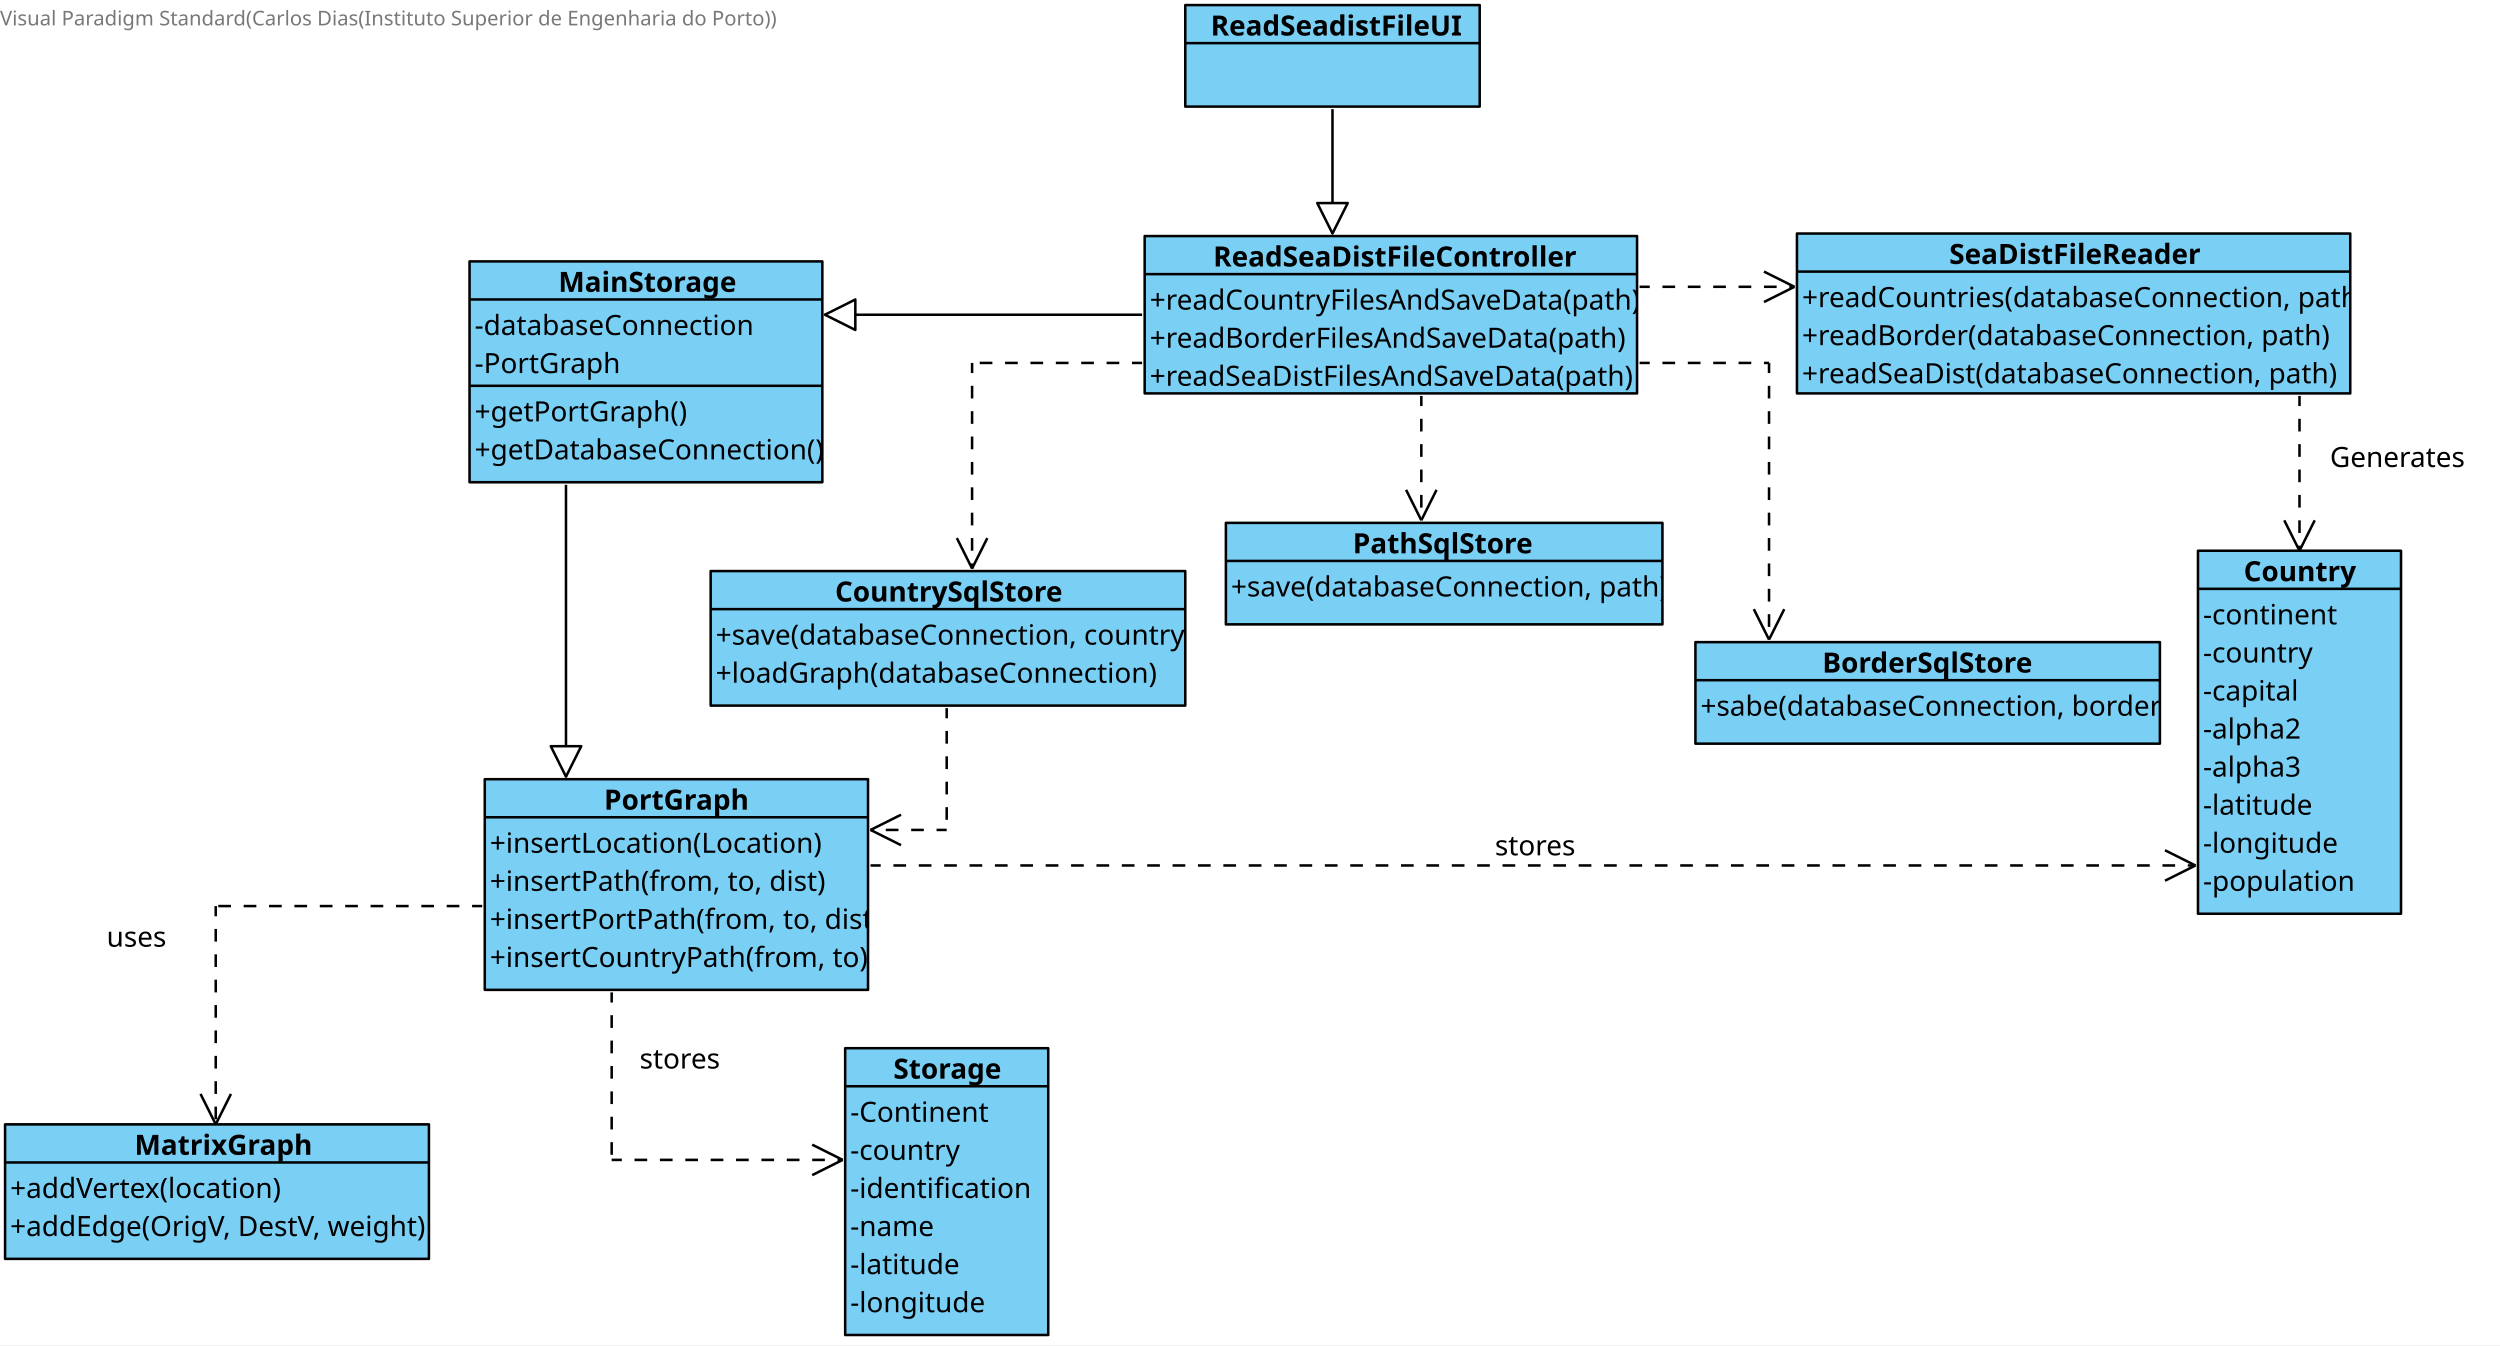
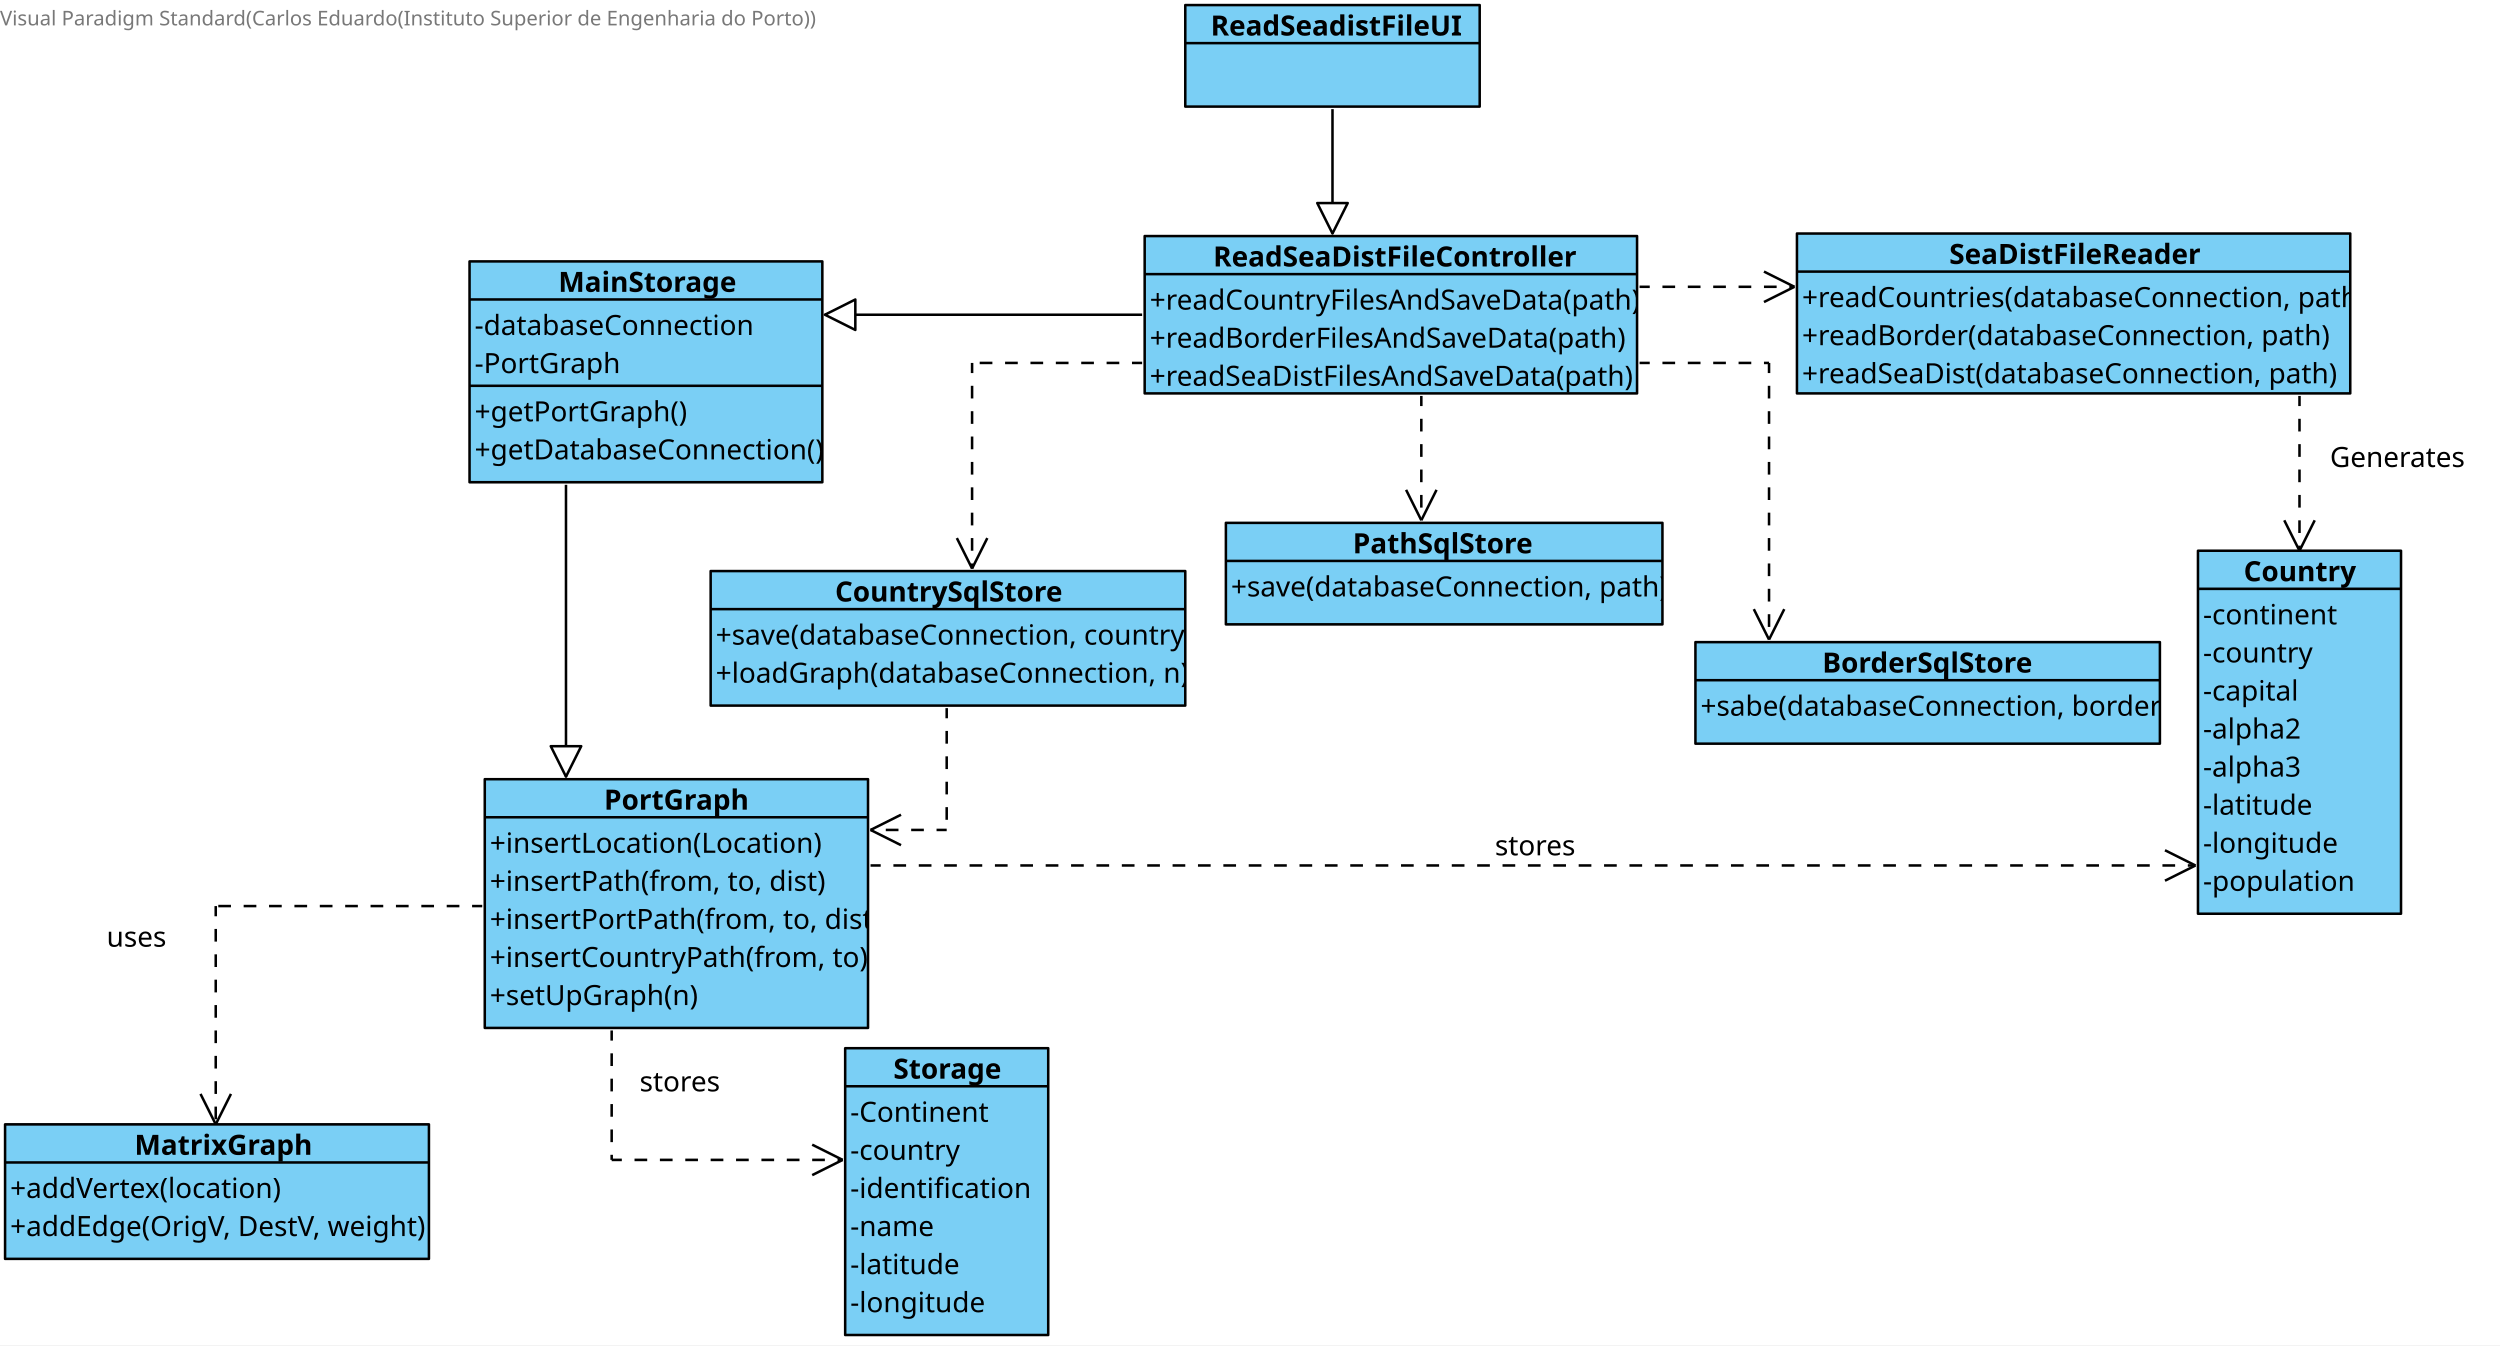
<svg xmlns="http://www.w3.org/2000/svg" fill-opacity="0" color-rendering="auto" color-interpolation="auto" text-rendering="auto" stroke="rgb(0,0,0)" stroke-linecap="square" width="985" stroke-miterlimit="10" shape-rendering="auto" stroke-opacity="0" fill="rgb(0,0,0)" stroke-dasharray="none" font-weight="normal" stroke-width="1" height="530" font-family="'Dialog'" font-style="normal" stroke-linejoin="miter" font-size="12px" stroke-dashoffset="0" image-rendering="auto">
  <defs id="genericDefs" />
  <g>
    <defs id="defs1">
      <clipPath clipPathUnits="userSpaceOnUse" id="clipPath1">
        <path d="M-7 -7 L127 -7 L127 51 L-7 51 L-7 -7 Z" />
      </clipPath>
      <clipPath clipPathUnits="userSpaceOnUse" id="clipPath2">
        <path d="M0 0 L0 25 L116 25 L116 0 Z" />
      </clipPath>
      <clipPath clipPathUnits="userSpaceOnUse" id="clipPath3">
        <path d="M0 0 L0 15 L116 15 L116 0 Z" />
      </clipPath>
      <clipPath clipPathUnits="userSpaceOnUse" id="clipPath4">
        <path d="M-7 -7 L205 -7 L205 73 L-7 73 L-7 -7 Z" />
      </clipPath>
      <clipPath clipPathUnits="userSpaceOnUse" id="clipPath5">
        <path d="M0 0 L0 47 L194 47 L194 0 Z" />
      </clipPath>
      <clipPath clipPathUnits="userSpaceOnUse" id="clipPath6">
        <path d="M0 0 L0 15 L194 15 L194 0 Z" />
      </clipPath>
      <clipPath clipPathUnits="userSpaceOnUse" id="clipPath7">
        <path d="M-7 -7 L150 -7 L150 98 L-7 98 L-7 -7 Z" />
      </clipPath>
      <clipPath clipPathUnits="userSpaceOnUse" id="clipPath8">
        <path d="M0 0 L0 72 L139 72 L139 0 Z" />
      </clipPath>
      <clipPath clipPathUnits="userSpaceOnUse" id="clipPath9">
        <path d="M0 0 L0 15 L139 15 L139 0 Z" />
      </clipPath>
      <clipPath clipPathUnits="userSpaceOnUse" id="clipPath10">
        <path d="M-7 -7 L229 -7 L229 74 L-7 74 L-7 -7 Z" />
      </clipPath>
      <clipPath clipPathUnits="userSpaceOnUse" id="clipPath11">
        <path d="M0 0 L0 48 L218 48 L218 0 Z" />
      </clipPath>
      <clipPath clipPathUnits="userSpaceOnUse" id="clipPath12">
        <path d="M0 0 L0 15 L218 15 L218 0 Z" />
      </clipPath>
      <clipPath clipPathUnits="userSpaceOnUse" id="clipPath13">
        <path d="M-7 -7 L91 -7 L91 154 L-7 154 L-7 -7 Z" />
      </clipPath>
      <clipPath clipPathUnits="userSpaceOnUse" id="clipPath14">
        <path d="M0 0 L0 128 L80 128 L80 0 Z" />
      </clipPath>
      <clipPath clipPathUnits="userSpaceOnUse" id="clipPath15">
        <path d="M0 0 L0 15 L80 15 L80 0 Z" />
      </clipPath>
      <clipPath clipPathUnits="userSpaceOnUse" id="clipPath16">
        <path d="M-7 -7 L198 -7 L198 64 L-7 64 L-7 -7 Z" />
      </clipPath>
      <clipPath clipPathUnits="userSpaceOnUse" id="clipPath17">
        <path d="M0 0 L0 38 L187 38 L187 0 Z" />
      </clipPath>
      <clipPath clipPathUnits="userSpaceOnUse" id="clipPath18">
        <path d="M0 0 L0 15 L187 15 L187 0 Z" />
      </clipPath>
      <clipPath clipPathUnits="userSpaceOnUse" id="clipPath19">
        <path d="M-7 -7 L194 -7 L194 51 L-7 51 L-7 -7 Z" />
      </clipPath>
      <clipPath clipPathUnits="userSpaceOnUse" id="clipPath20">
        <path d="M0 0 L0 25 L183 25 L183 0 Z" />
      </clipPath>
      <clipPath clipPathUnits="userSpaceOnUse" id="clipPath21">
        <path d="M0 0 L0 15 L183 15 L183 0 Z" />
      </clipPath>
      <clipPath clipPathUnits="userSpaceOnUse" id="clipPath22">
        <path d="M-7 -7 L183 -7 L183 51 L-7 51 L-7 -7 Z" />
      </clipPath>
      <clipPath clipPathUnits="userSpaceOnUse" id="clipPath23">
        <path d="M0 0 L0 25 L172 25 L172 0 Z" />
      </clipPath>
      <clipPath clipPathUnits="userSpaceOnUse" id="clipPath24">
        <path d="M0 0 L0 15 L172 15 L172 0 Z" />
      </clipPath>
      <clipPath clipPathUnits="userSpaceOnUse" id="clipPath25">
-         <path d="M-7 -7 L162 -7 L162 94 L-7 94 L-7 -7 Z" />
+         <path d="M-7 -7 L162 -7 L162 109 L-7 109 L-7 -7 Z" />
      </clipPath>
      <clipPath clipPathUnits="userSpaceOnUse" id="clipPath26">
-         <path d="M0 0 L0 68 L151 68 L151 0 Z" />
+         <path d="M0 0 L0 83 L151 83 L151 0 Z" />
      </clipPath>
      <clipPath clipPathUnits="userSpaceOnUse" id="clipPath27">
        <path d="M0 0 L0 15 L151 15 L151 0 Z" />
      </clipPath>
      <clipPath clipPathUnits="userSpaceOnUse" id="clipPath28">
        <path d="M-7 -7 L178 -7 L178 64 L-7 64 L-7 -7 Z" />
      </clipPath>
      <clipPath clipPathUnits="userSpaceOnUse" id="clipPath29">
        <path d="M0 0 L0 38 L167 38 L167 0 Z" />
      </clipPath>
      <clipPath clipPathUnits="userSpaceOnUse" id="clipPath30">
        <path d="M0 0 L0 15 L167 15 L167 0 Z" />
      </clipPath>
      <clipPath clipPathUnits="userSpaceOnUse" id="clipPath31">
        <path d="M-7 -7 L91 -7 L91 124 L-7 124 L-7 -7 Z" />
      </clipPath>
      <clipPath clipPathUnits="userSpaceOnUse" id="clipPath32">
        <path d="M0 0 L0 98 L80 98 L80 0 Z" />
      </clipPath>
      <clipPath clipPathUnits="userSpaceOnUse" id="clipPath33">
        <path d="M0 0 L104 0 L104 153 L0 153 L0 0 Z" />
      </clipPath>
      <clipPath clipPathUnits="userSpaceOnUse" id="clipPath34">
        <path d="M0 0 L0 153 L104 153 L104 0 Z" />
      </clipPath>
      <clipPath clipPathUnits="userSpaceOnUse" id="clipPath35">
        <path d="M0 0 L229 0 L229 104 L0 104 L0 0 Z" />
      </clipPath>
      <clipPath clipPathUnits="userSpaceOnUse" id="clipPath36">
        <path d="M0 0 L0 104 L229 104 L229 0 Z" />
      </clipPath>
      <clipPath clipPathUnits="userSpaceOnUse" id="clipPath37">
        <path d="M0 0 L104 0 L104 219 L0 219 L0 0 Z" />
      </clipPath>
      <clipPath clipPathUnits="userSpaceOnUse" id="clipPath38">
        <path d="M0 0 L0 219 L104 219 L104 0 Z" />
      </clipPath>
      <clipPath clipPathUnits="userSpaceOnUse" id="clipPath39">
        <path d="M0 0 L209 0 L209 190 L0 190 L0 0 Z" />
      </clipPath>
      <clipPath clipPathUnits="userSpaceOnUse" id="clipPath40">
-         <path d="M0 0 L0 54 L42 54 L42 69 L0 69 L0 190 L209 190 L209 117 L207 117 L207 102 L209 102 L209 0 Z" />
+         <path d="M0 0 L0 54 L42 54 L42 69 L0 69 L0 190 L209 190 L209 126 L207 126 L207 111 L209 111 L209 0 Z" />
      </clipPath>
      <clipPath clipPathUnits="userSpaceOnUse" id="clipPath41">
        <path d="M0 0 L165 0 L165 104 L0 104 L0 0 Z" />
      </clipPath>
      <clipPath clipPathUnits="userSpaceOnUse" id="clipPath42">
        <path d="M0 0 L0 104 L165 104 L165 0 Z" />
      </clipPath>
      <clipPath clipPathUnits="userSpaceOnUse" id="clipPath43">
        <path d="M0 0 L171 0 L171 185 L0 185 L0 0 Z" />
      </clipPath>
      <clipPath clipPathUnits="userSpaceOnUse" id="clipPath44">
        <path d="M0 0 L0 185 L171 185 L171 0 Z" />
      </clipPath>
      <clipPath clipPathUnits="userSpaceOnUse" id="clipPath45">
        <path d="M0 0 L155 0 L155 213 L0 213 L0 0 Z" />
      </clipPath>
      <clipPath clipPathUnits="userSpaceOnUse" id="clipPath46">
        <path d="M0 0 L0 213 L155 213 L155 0 Z" />
      </clipPath>
      <clipPath clipPathUnits="userSpaceOnUse" id="clipPath47">
        <path d="M0 0 L134 0 L134 152 L0 152 L0 0 Z" />
      </clipPath>
      <clipPath clipPathUnits="userSpaceOnUse" id="clipPath48">
        <path d="M0 0 L0 152 L134 152 L134 0 Z" />
      </clipPath>
      <clipPath clipPathUnits="userSpaceOnUse" id="clipPath49">
        <path d="M0 0 L104 0 L104 165 L0 165 L0 0 Z" />
      </clipPath>
      <clipPath clipPathUnits="userSpaceOnUse" id="clipPath50">
        <path d="M0 0 L0 165 L104 165 L104 81 L53 81 L53 66 L104 66 L104 0 Z" />
      </clipPath>
      <clipPath clipPathUnits="userSpaceOnUse" id="clipPath51">
        <path d="M0 0 L626 0 L626 104 L0 104 L0 0 Z" />
      </clipPath>
      <clipPath clipPathUnits="userSpaceOnUse" id="clipPath52">
        <path d="M336 34 L336 49 L286 49 L286 34 ZM0 0 L0 104 L626 104 L626 0 Z" />
      </clipPath>
      <clipPath clipPathUnits="userSpaceOnUse" id="clipPath53">
-         <path d="M0 0 L195 0 L195 170 L0 170 L0 0 Z" />
+         <path d="M0 0 L195 0 L195 155 L0 155 L0 0 Z" />
      </clipPath>
      <clipPath clipPathUnits="userSpaceOnUse" id="clipPath54">
-         <path d="M101 68 L101 83 L51 83 L51 68 ZM0 0 L0 170 L195 170 L195 0 Z" />
+         <path d="M101 62 L101 77 L51 77 L51 62 ZM0 0 L0 155 L195 155 L195 0 Z" />
      </clipPath>
      <clipPath clipPathUnits="userSpaceOnUse" id="clipPath55">
        <path d="M-50 -15 L100 -15 L100 30 L-50 30 L-50 -15 Z" />
      </clipPath>
      <clipPath clipPathUnits="userSpaceOnUse" id="clipPath56">
        <path d="M-72 -15 L144 -15 L144 30 L-72 30 L-72 -15 Z" />
      </clipPath>
      <clipPath clipPathUnits="userSpaceOnUse" id="clipPath57">
        <path d="M-44 -15 L88 -15 L88 30 L-44 30 L-44 -15 Z" />
      </clipPath>
    </defs>
    <g fill="white" text-rendering="geometricPrecision" fill-opacity="1" stroke-opacity="1" stroke="white">
      <rect x="0" width="985" height="530" y="0" stroke="none" />
    </g>
    <g font-size="11px" transform="translate(467,2)" fill-opacity="1" fill="rgb(122,207,245)" text-rendering="geometricPrecision" image-rendering="optimizeQuality" font-family="sans-serif" stroke="rgb(122,207,245)" font-weight="bold" stroke-opacity="1">
      <rect x="0" width="116" height="40" y="0" clip-path="url(#clipPath1)" stroke="none" />
    </g>
    <g fill-opacity="1" text-rendering="geometricPrecision" stroke="black" stroke-linecap="butt" transform="translate(467,2)" stroke-miterlimit="0" stroke-opacity="1" fill="black" font-weight="bold" font-family="sans-serif" stroke-linejoin="round" font-size="11px" image-rendering="optimizeQuality">
      <rect fill="none" x="0" width="116" height="40" y="0" clip-path="url(#clipPath1)" />
      <line y2="15" fill="none" x1="0" clip-path="url(#clipPath1)" x2="116" y1="15" />
    </g>
    <g font-size="11px" transform="translate(467,2)" fill-opacity="1" fill="black" text-rendering="geometricPrecision" image-rendering="optimizeQuality" font-family="sans-serif" stroke="black" font-weight="bold" stroke-opacity="1">
      <text x="10" xml:space="preserve" y="12" clip-path="url(#clipPath3)" stroke="none">ReadSeadistFileUI</text>
    </g>
    <g font-size="11px" transform="translate(451,93)" fill-opacity="1" fill="rgb(122,207,245)" text-rendering="geometricPrecision" image-rendering="optimizeQuality" font-family="sans-serif" stroke="rgb(122,207,245)" font-weight="bold" stroke-opacity="1">
      <rect x="0" width="194" height="62" y="0" clip-path="url(#clipPath4)" stroke="none" />
    </g>
    <g fill-opacity="1" text-rendering="geometricPrecision" stroke="black" stroke-linecap="butt" transform="translate(451,93)" stroke-miterlimit="0" stroke-opacity="1" fill="black" font-weight="bold" font-family="sans-serif" stroke-linejoin="round" font-size="11px" image-rendering="optimizeQuality">
      <rect fill="none" x="0" width="194" height="62" y="0" clip-path="url(#clipPath4)" />
      <line y2="15" fill="none" x1="0" clip-path="url(#clipPath4)" x2="194" y1="15" />
    </g>
    <g font-size="11px" transform="matrix(1,0,0,1,451,108)" fill-opacity="1" fill="black" text-rendering="geometricPrecision" image-rendering="optimizeQuality" font-family="sans-serif" stroke="black" stroke-opacity="1">
      <text x="2" xml:space="preserve" y="14" clip-path="url(#clipPath5)" stroke="none">+readCountryFilesAndSaveData(path)</text>
    </g>
    <g font-size="11px" transform="matrix(1,0,0,1,451,108)" fill-opacity="1" fill="black" text-rendering="geometricPrecision" image-rendering="optimizeQuality" font-family="sans-serif" stroke="black" stroke-opacity="1">
      <text x="2" xml:space="preserve" y="29" clip-path="url(#clipPath5)" stroke="none">+readBorderFilesAndSaveData(path)</text>
    </g>
    <g font-size="11px" transform="matrix(1,0,0,1,451,108)" fill-opacity="1" fill="black" text-rendering="geometricPrecision" image-rendering="optimizeQuality" font-family="sans-serif" stroke="black" stroke-opacity="1">
      <text x="2" xml:space="preserve" y="44" clip-path="url(#clipPath5)" stroke="none">+readSeaDistFilesAndSaveData(path)</text>
    </g>
    <g font-size="11px" transform="translate(451,93)" fill-opacity="1" fill="black" text-rendering="geometricPrecision" image-rendering="optimizeQuality" font-family="sans-serif" stroke="black" font-weight="bold" stroke-opacity="1">
      <text x="27" xml:space="preserve" y="12" clip-path="url(#clipPath6)" stroke="none">ReadSeaDistFileController</text>
    </g>
    <g font-size="11px" transform="translate(185,103)" fill-opacity="1" fill="rgb(122,207,245)" text-rendering="geometricPrecision" image-rendering="optimizeQuality" font-family="sans-serif" stroke="rgb(122,207,245)" font-weight="bold" stroke-opacity="1">
      <rect x="0" width="139" height="87" y="0" clip-path="url(#clipPath7)" stroke="none" />
    </g>
    <g fill-opacity="1" text-rendering="geometricPrecision" stroke="black" stroke-linecap="butt" transform="translate(185,103)" stroke-miterlimit="0" stroke-opacity="1" fill="black" font-weight="bold" font-family="sans-serif" stroke-linejoin="round" font-size="11px" image-rendering="optimizeQuality">
      <rect fill="none" x="0" width="139" height="87" y="0" clip-path="url(#clipPath7)" />
      <line y2="15" fill="none" x1="0" clip-path="url(#clipPath7)" x2="139" y1="15" />
    </g>
    <g font-size="11px" transform="matrix(1,0,0,1,185,118)" fill-opacity="1" fill="black" text-rendering="geometricPrecision" image-rendering="optimizeQuality" font-family="sans-serif" stroke="black" stroke-opacity="1">
      <text x="2" xml:space="preserve" y="14" clip-path="url(#clipPath8)" stroke="none">-databaseConnection</text>
    </g>
    <g font-size="11px" transform="matrix(1,0,0,1,185,118)" fill-opacity="1" fill="black" text-rendering="geometricPrecision" image-rendering="optimizeQuality" font-family="sans-serif" stroke="black" stroke-opacity="1">
      <text x="2" xml:space="preserve" y="29" clip-path="url(#clipPath8)" stroke="none">-PortGraph</text>
      <line stroke-linecap="butt" clip-path="url(#clipPath8)" fill="none" x1="0" x2="139" y1="34" y2="34" stroke-linejoin="bevel" stroke-miterlimit="0" />
    </g>
    <g font-size="11px" transform="matrix(1,0,0,1,185,118)" fill-opacity="1" fill="black" text-rendering="geometricPrecision" image-rendering="optimizeQuality" font-family="sans-serif" stroke="black" stroke-opacity="1">
      <text x="2" xml:space="preserve" y="48" clip-path="url(#clipPath8)" stroke="none">+getPortGraph()</text>
    </g>
    <g font-size="11px" transform="matrix(1,0,0,1,185,118)" fill-opacity="1" fill="black" text-rendering="geometricPrecision" image-rendering="optimizeQuality" font-family="sans-serif" stroke="black" stroke-opacity="1">
      <text x="2" xml:space="preserve" y="63" clip-path="url(#clipPath8)" stroke="none">+getDatabaseConnection()</text>
    </g>
    <g font-size="11px" transform="translate(185,103)" fill-opacity="1" fill="black" text-rendering="geometricPrecision" image-rendering="optimizeQuality" font-family="sans-serif" stroke="black" font-weight="bold" stroke-opacity="1">
      <text x="35" xml:space="preserve" y="12" clip-path="url(#clipPath9)" stroke="none">MainStorage</text>
    </g>
    <g font-size="11px" transform="translate(708,92)" fill-opacity="1" fill="rgb(122,207,245)" text-rendering="geometricPrecision" image-rendering="optimizeQuality" font-family="sans-serif" stroke="rgb(122,207,245)" font-weight="bold" stroke-opacity="1">
      <rect x="0" width="218" height="63" y="0" clip-path="url(#clipPath10)" stroke="none" />
    </g>
    <g fill-opacity="1" text-rendering="geometricPrecision" stroke="black" stroke-linecap="butt" transform="translate(708,92)" stroke-miterlimit="0" stroke-opacity="1" fill="black" font-weight="bold" font-family="sans-serif" stroke-linejoin="round" font-size="11px" image-rendering="optimizeQuality">
      <rect fill="none" x="0" width="218" height="63" y="0" clip-path="url(#clipPath10)" />
      <line y2="15" fill="none" x1="0" clip-path="url(#clipPath10)" x2="218" y1="15" />
    </g>
    <g font-size="11px" transform="matrix(1,0,0,1,708,107)" fill-opacity="1" fill="black" text-rendering="geometricPrecision" image-rendering="optimizeQuality" font-family="sans-serif" stroke="black" stroke-opacity="1">
      <text x="2" xml:space="preserve" y="14" clip-path="url(#clipPath11)" stroke="none">+readCountries(databaseConnection, path)</text>
    </g>
    <g font-size="11px" transform="matrix(1,0,0,1,708,107)" fill-opacity="1" fill="black" text-rendering="geometricPrecision" image-rendering="optimizeQuality" font-family="sans-serif" stroke="black" stroke-opacity="1">
      <text x="2" xml:space="preserve" y="29" clip-path="url(#clipPath11)" stroke="none">+readBorder(databaseConnection, path)</text>
    </g>
    <g font-size="11px" transform="matrix(1,0,0,1,708,107)" fill-opacity="1" fill="black" text-rendering="geometricPrecision" image-rendering="optimizeQuality" font-family="sans-serif" stroke="black" stroke-opacity="1">
      <text x="2" xml:space="preserve" y="44" clip-path="url(#clipPath11)" stroke="none">+readSeaDist(databaseConnection, path)</text>
    </g>
    <g font-size="11px" transform="translate(708,92)" fill-opacity="1" fill="black" text-rendering="geometricPrecision" image-rendering="optimizeQuality" font-family="sans-serif" stroke="black" font-weight="bold" stroke-opacity="1">
      <text x="60" xml:space="preserve" y="12" clip-path="url(#clipPath12)" stroke="none">SeaDistFileReader</text>
    </g>
    <g font-size="11px" transform="translate(866,217)" fill-opacity="1" fill="rgb(122,207,245)" text-rendering="geometricPrecision" image-rendering="optimizeQuality" font-family="sans-serif" stroke="rgb(122,207,245)" font-weight="bold" stroke-opacity="1">
      <rect x="0" width="80" height="143" y="0" clip-path="url(#clipPath13)" stroke="none" />
    </g>
    <g fill-opacity="1" text-rendering="geometricPrecision" stroke="black" stroke-linecap="butt" transform="translate(866,217)" stroke-miterlimit="0" stroke-opacity="1" fill="black" font-weight="bold" font-family="sans-serif" stroke-linejoin="round" font-size="11px" image-rendering="optimizeQuality">
      <rect fill="none" x="0" width="80" height="143" y="0" clip-path="url(#clipPath13)" />
      <line y2="15" fill="none" x1="0" clip-path="url(#clipPath13)" x2="80" y1="15" />
    </g>
    <g font-size="11px" transform="matrix(1,0,0,1,866,232)" fill-opacity="1" fill="black" text-rendering="geometricPrecision" image-rendering="optimizeQuality" font-family="sans-serif" stroke="black" stroke-opacity="1">
      <text x="2" xml:space="preserve" y="14" clip-path="url(#clipPath14)" stroke="none">-continent</text>
    </g>
    <g font-size="11px" transform="matrix(1,0,0,1,866,232)" fill-opacity="1" fill="black" text-rendering="geometricPrecision" image-rendering="optimizeQuality" font-family="sans-serif" stroke="black" stroke-opacity="1">
      <text x="2" xml:space="preserve" y="29" clip-path="url(#clipPath14)" stroke="none">-country</text>
    </g>
    <g font-size="11px" transform="matrix(1,0,0,1,866,232)" fill-opacity="1" fill="black" text-rendering="geometricPrecision" image-rendering="optimizeQuality" font-family="sans-serif" stroke="black" stroke-opacity="1">
      <text x="2" xml:space="preserve" y="44" clip-path="url(#clipPath14)" stroke="none">-capital</text>
    </g>
    <g font-size="11px" transform="matrix(1,0,0,1,866,232)" fill-opacity="1" fill="black" text-rendering="geometricPrecision" image-rendering="optimizeQuality" font-family="sans-serif" stroke="black" stroke-opacity="1">
      <text x="2" xml:space="preserve" y="59" clip-path="url(#clipPath14)" stroke="none">-alpha2</text>
    </g>
    <g font-size="11px" transform="matrix(1,0,0,1,866,232)" fill-opacity="1" fill="black" text-rendering="geometricPrecision" image-rendering="optimizeQuality" font-family="sans-serif" stroke="black" stroke-opacity="1">
      <text x="2" xml:space="preserve" y="74" clip-path="url(#clipPath14)" stroke="none">-alpha3</text>
    </g>
    <g font-size="11px" transform="matrix(1,0,0,1,866,232)" fill-opacity="1" fill="black" text-rendering="geometricPrecision" image-rendering="optimizeQuality" font-family="sans-serif" stroke="black" stroke-opacity="1">
      <text x="2" xml:space="preserve" y="89" clip-path="url(#clipPath14)" stroke="none">-latitude</text>
    </g>
    <g font-size="11px" transform="matrix(1,0,0,1,866,232)" fill-opacity="1" fill="black" text-rendering="geometricPrecision" image-rendering="optimizeQuality" font-family="sans-serif" stroke="black" stroke-opacity="1">
      <text x="2" xml:space="preserve" y="104" clip-path="url(#clipPath14)" stroke="none">-longitude</text>
    </g>
    <g font-size="11px" transform="matrix(1,0,0,1,866,232)" fill-opacity="1" fill="black" text-rendering="geometricPrecision" image-rendering="optimizeQuality" font-family="sans-serif" stroke="black" stroke-opacity="1">
      <text x="2" xml:space="preserve" y="119" clip-path="url(#clipPath14)" stroke="none">-population</text>
    </g>
    <g font-size="11px" transform="translate(866,217)" fill-opacity="1" fill="black" text-rendering="geometricPrecision" image-rendering="optimizeQuality" font-family="sans-serif" stroke="black" font-weight="bold" stroke-opacity="1">
      <text x="18" xml:space="preserve" y="12" clip-path="url(#clipPath15)" stroke="none">Country</text>
    </g>
    <g font-size="11px" transform="translate(280,225)" fill-opacity="1" fill="rgb(122,207,245)" text-rendering="geometricPrecision" image-rendering="optimizeQuality" font-family="sans-serif" stroke="rgb(122,207,245)" font-weight="bold" stroke-opacity="1">
      <rect x="0" width="187" height="53" y="0" clip-path="url(#clipPath16)" stroke="none" />
    </g>
    <g fill-opacity="1" text-rendering="geometricPrecision" stroke="black" stroke-linecap="butt" transform="translate(280,225)" stroke-miterlimit="0" stroke-opacity="1" fill="black" font-weight="bold" font-family="sans-serif" stroke-linejoin="round" font-size="11px" image-rendering="optimizeQuality">
      <rect fill="none" x="0" width="187" height="53" y="0" clip-path="url(#clipPath16)" />
      <line y2="15" fill="none" x1="0" clip-path="url(#clipPath16)" x2="187" y1="15" />
    </g>
    <g font-size="11px" transform="matrix(1,0,0,1,280,240)" fill-opacity="1" fill="black" text-rendering="geometricPrecision" image-rendering="optimizeQuality" font-family="sans-serif" stroke="black" stroke-opacity="1">
      <text x="2" xml:space="preserve" y="14" clip-path="url(#clipPath17)" stroke="none">+save(databaseConnection, country)</text>
    </g>
    <g font-size="11px" transform="matrix(1,0,0,1,280,240)" fill-opacity="1" fill="black" text-rendering="geometricPrecision" image-rendering="optimizeQuality" font-family="sans-serif" stroke="black" stroke-opacity="1">
-       <text x="2" xml:space="preserve" y="29" clip-path="url(#clipPath17)" stroke="none">+loadGraph(databaseConnection)</text>
+       <text x="2" xml:space="preserve" y="29" clip-path="url(#clipPath17)" stroke="none">+loadGraph(databaseConnection, n)</text>
    </g>
    <g font-size="11px" transform="translate(280,225)" fill-opacity="1" fill="black" text-rendering="geometricPrecision" image-rendering="optimizeQuality" font-family="sans-serif" stroke="black" font-weight="bold" stroke-opacity="1">
      <text x="49" xml:space="preserve" y="12" clip-path="url(#clipPath18)" stroke="none">CountrySqlStore</text>
    </g>
    <g font-size="11px" transform="translate(668,253)" fill-opacity="1" fill="rgb(122,207,245)" text-rendering="geometricPrecision" image-rendering="optimizeQuality" font-family="sans-serif" stroke="rgb(122,207,245)" font-weight="bold" stroke-opacity="1">
      <rect x="0" width="183" height="40" y="0" clip-path="url(#clipPath19)" stroke="none" />
    </g>
    <g fill-opacity="1" text-rendering="geometricPrecision" stroke="black" stroke-linecap="butt" transform="translate(668,253)" stroke-miterlimit="0" stroke-opacity="1" fill="black" font-weight="bold" font-family="sans-serif" stroke-linejoin="round" font-size="11px" image-rendering="optimizeQuality">
      <rect fill="none" x="0" width="183" height="40" y="0" clip-path="url(#clipPath19)" />
      <line y2="15" fill="none" x1="0" clip-path="url(#clipPath19)" x2="183" y1="15" />
    </g>
    <g font-size="11px" transform="matrix(1,0,0,1,668,268)" fill-opacity="1" fill="black" text-rendering="geometricPrecision" image-rendering="optimizeQuality" font-family="sans-serif" stroke="black" stroke-opacity="1">
      <text x="2" xml:space="preserve" y="14" clip-path="url(#clipPath20)" stroke="none">+sabe(databaseConnection, border)</text>
    </g>
    <g font-size="11px" transform="translate(668,253)" fill-opacity="1" fill="black" text-rendering="geometricPrecision" image-rendering="optimizeQuality" font-family="sans-serif" stroke="black" font-weight="bold" stroke-opacity="1">
      <text x="50" xml:space="preserve" y="12" clip-path="url(#clipPath21)" stroke="none">BorderSqlStore</text>
    </g>
    <g font-size="11px" transform="translate(483,206)" fill-opacity="1" fill="rgb(122,207,245)" text-rendering="geometricPrecision" image-rendering="optimizeQuality" font-family="sans-serif" stroke="rgb(122,207,245)" font-weight="bold" stroke-opacity="1">
      <rect x="0" width="172" height="40" y="0" clip-path="url(#clipPath22)" stroke="none" />
    </g>
    <g fill-opacity="1" text-rendering="geometricPrecision" stroke="black" stroke-linecap="butt" transform="translate(483,206)" stroke-miterlimit="0" stroke-opacity="1" fill="black" font-weight="bold" font-family="sans-serif" stroke-linejoin="round" font-size="11px" image-rendering="optimizeQuality">
      <rect fill="none" x="0" width="172" height="40" y="0" clip-path="url(#clipPath22)" />
      <line y2="15" fill="none" x1="0" clip-path="url(#clipPath22)" x2="172" y1="15" />
    </g>
    <g font-size="11px" transform="matrix(1,0,0,1,483,221)" fill-opacity="1" fill="black" text-rendering="geometricPrecision" image-rendering="optimizeQuality" font-family="sans-serif" stroke="black" stroke-opacity="1">
      <text x="2" xml:space="preserve" y="14" clip-path="url(#clipPath23)" stroke="none">+save(databaseConnection, path)</text>
    </g>
    <g font-size="11px" transform="translate(483,206)" fill-opacity="1" fill="black" text-rendering="geometricPrecision" image-rendering="optimizeQuality" font-family="sans-serif" stroke="black" font-weight="bold" stroke-opacity="1">
      <text x="50" xml:space="preserve" y="12" clip-path="url(#clipPath24)" stroke="none">PathSqlStore</text>
    </g>
    <g font-size="11px" transform="translate(191,307)" fill-opacity="1" fill="rgb(122,207,245)" text-rendering="geometricPrecision" image-rendering="optimizeQuality" font-family="sans-serif" stroke="rgb(122,207,245)" font-weight="bold" stroke-opacity="1">
-       <rect x="0" width="151" height="83" y="0" clip-path="url(#clipPath25)" stroke="none" />
+       <rect x="0" width="151" height="98" y="0" clip-path="url(#clipPath25)" stroke="none" />
    </g>
    <g fill-opacity="1" text-rendering="geometricPrecision" stroke="black" stroke-linecap="butt" transform="translate(191,307)" stroke-miterlimit="0" stroke-opacity="1" fill="black" font-weight="bold" font-family="sans-serif" stroke-linejoin="round" font-size="11px" image-rendering="optimizeQuality">
-       <rect fill="none" x="0" width="151" height="83" y="0" clip-path="url(#clipPath25)" />
+       <rect fill="none" x="0" width="151" height="98" y="0" clip-path="url(#clipPath25)" />
      <line y2="15" fill="none" x1="0" clip-path="url(#clipPath25)" x2="151" y1="15" />
    </g>
    <g font-size="11px" transform="matrix(1,0,0,1,191,322)" fill-opacity="1" fill="black" text-rendering="geometricPrecision" image-rendering="optimizeQuality" font-family="sans-serif" stroke="black" stroke-opacity="1">
      <text x="2" xml:space="preserve" y="14" clip-path="url(#clipPath26)" stroke="none">+insertLocation(Location)</text>
    </g>
    <g font-size="11px" transform="matrix(1,0,0,1,191,322)" fill-opacity="1" fill="black" text-rendering="geometricPrecision" image-rendering="optimizeQuality" font-family="sans-serif" stroke="black" stroke-opacity="1">
      <text x="2" xml:space="preserve" y="29" clip-path="url(#clipPath26)" stroke="none">+insertPath(from, to, dist)</text>
    </g>
    <g font-size="11px" transform="matrix(1,0,0,1,191,322)" fill-opacity="1" fill="black" text-rendering="geometricPrecision" image-rendering="optimizeQuality" font-family="sans-serif" stroke="black" stroke-opacity="1">
      <text x="2" xml:space="preserve" y="44" clip-path="url(#clipPath26)" stroke="none">+insertPortPath(from, to, dist)</text>
    </g>
    <g font-size="11px" transform="matrix(1,0,0,1,191,322)" fill-opacity="1" fill="black" text-rendering="geometricPrecision" image-rendering="optimizeQuality" font-family="sans-serif" stroke="black" stroke-opacity="1">
      <text x="2" xml:space="preserve" y="59" clip-path="url(#clipPath26)" stroke="none">+insertCountryPath(from, to)</text>
+     </g>
+     <g font-size="11px" transform="matrix(1,0,0,1,191,322)" fill-opacity="1" fill="black" text-rendering="geometricPrecision" image-rendering="optimizeQuality" font-family="sans-serif" stroke="black" stroke-opacity="1">
+       <text x="2" xml:space="preserve" y="74" clip-path="url(#clipPath26)" stroke="none">+setUpGraph(n)</text>
    </g>
    <g font-size="11px" transform="translate(191,307)" fill-opacity="1" fill="black" text-rendering="geometricPrecision" image-rendering="optimizeQuality" font-family="sans-serif" stroke="black" font-weight="bold" stroke-opacity="1">
      <text x="47" xml:space="preserve" y="12" clip-path="url(#clipPath27)" stroke="none">PortGraph</text>
    </g>
    <g font-size="11px" transform="translate(2,443)" fill-opacity="1" fill="rgb(122,207,245)" text-rendering="geometricPrecision" image-rendering="optimizeQuality" font-family="sans-serif" stroke="rgb(122,207,245)" font-weight="bold" stroke-opacity="1">
      <rect x="0" width="167" height="53" y="0" clip-path="url(#clipPath28)" stroke="none" />
    </g>
    <g fill-opacity="1" text-rendering="geometricPrecision" stroke="black" stroke-linecap="butt" transform="translate(2,443)" stroke-miterlimit="0" stroke-opacity="1" fill="black" font-weight="bold" font-family="sans-serif" stroke-linejoin="round" font-size="11px" image-rendering="optimizeQuality">
      <rect fill="none" x="0" width="167" height="53" y="0" clip-path="url(#clipPath28)" />
      <line y2="15" fill="none" x1="0" clip-path="url(#clipPath28)" x2="167" y1="15" />
    </g>
    <g font-size="11px" transform="matrix(1,0,0,1,2,458)" fill-opacity="1" fill="black" text-rendering="geometricPrecision" image-rendering="optimizeQuality" font-family="sans-serif" stroke="black" stroke-opacity="1">
      <text x="2" xml:space="preserve" y="14" clip-path="url(#clipPath29)" stroke="none">+addVertex(location)</text>
    </g>
    <g font-size="11px" transform="matrix(1,0,0,1,2,458)" fill-opacity="1" fill="black" text-rendering="geometricPrecision" image-rendering="optimizeQuality" font-family="sans-serif" stroke="black" stroke-opacity="1">
      <text x="2" xml:space="preserve" y="29" clip-path="url(#clipPath29)" stroke="none">+addEdge(OrigV, DestV, weight)</text>
    </g>
    <g font-size="11px" transform="translate(2,443)" fill-opacity="1" fill="black" text-rendering="geometricPrecision" image-rendering="optimizeQuality" font-family="sans-serif" stroke="black" font-weight="bold" stroke-opacity="1">
      <text x="51" xml:space="preserve" y="12" clip-path="url(#clipPath30)" stroke="none">MatrixGraph</text>
    </g>
    <g font-size="11px" transform="translate(333,413)" fill-opacity="1" fill="rgb(122,207,245)" text-rendering="geometricPrecision" image-rendering="optimizeQuality" font-family="sans-serif" stroke="rgb(122,207,245)" font-weight="bold" stroke-opacity="1">
      <rect x="0" width="80" height="113" y="0" clip-path="url(#clipPath31)" stroke="none" />
    </g>
    <g fill-opacity="1" text-rendering="geometricPrecision" stroke="black" stroke-linecap="butt" transform="translate(333,413)" stroke-miterlimit="0" stroke-opacity="1" fill="black" font-weight="bold" font-family="sans-serif" stroke-linejoin="round" font-size="11px" image-rendering="optimizeQuality">
      <rect fill="none" x="0" width="80" height="113" y="0" clip-path="url(#clipPath31)" />
      <line y2="15" fill="none" x1="0" clip-path="url(#clipPath31)" x2="80" y1="15" />
    </g>
    <g font-size="11px" transform="matrix(1,0,0,1,333,428)" fill-opacity="1" fill="black" text-rendering="geometricPrecision" image-rendering="optimizeQuality" font-family="sans-serif" stroke="black" stroke-opacity="1">
      <text x="2" xml:space="preserve" y="14" clip-path="url(#clipPath32)" stroke="none">-Continent</text>
    </g>
    <g font-size="11px" transform="matrix(1,0,0,1,333,428)" fill-opacity="1" fill="black" text-rendering="geometricPrecision" image-rendering="optimizeQuality" font-family="sans-serif" stroke="black" stroke-opacity="1">
      <text x="2" xml:space="preserve" y="29" clip-path="url(#clipPath32)" stroke="none">-country</text>
    </g>
    <g font-size="11px" transform="matrix(1,0,0,1,333,428)" fill-opacity="1" fill="black" text-rendering="geometricPrecision" image-rendering="optimizeQuality" font-family="sans-serif" stroke="black" stroke-opacity="1">
      <text x="2" xml:space="preserve" y="44" clip-path="url(#clipPath32)" stroke="none">-identification</text>
    </g>
    <g font-size="11px" transform="matrix(1,0,0,1,333,428)" fill-opacity="1" fill="black" text-rendering="geometricPrecision" image-rendering="optimizeQuality" font-family="sans-serif" stroke="black" stroke-opacity="1">
      <text x="2" xml:space="preserve" y="59" clip-path="url(#clipPath32)" stroke="none">-name</text>
    </g>
    <g font-size="11px" transform="matrix(1,0,0,1,333,428)" fill-opacity="1" fill="black" text-rendering="geometricPrecision" image-rendering="optimizeQuality" font-family="sans-serif" stroke="black" stroke-opacity="1">
      <text x="2" xml:space="preserve" y="74" clip-path="url(#clipPath32)" stroke="none">-latitude</text>
    </g>
    <g font-size="11px" transform="matrix(1,0,0,1,333,428)" fill-opacity="1" fill="black" text-rendering="geometricPrecision" image-rendering="optimizeQuality" font-family="sans-serif" stroke="black" stroke-opacity="1">
      <text x="2" xml:space="preserve" y="89" clip-path="url(#clipPath32)" stroke="none">-longitude</text>
    </g>
    <g font-size="11px" transform="translate(333,413)" fill-opacity="1" fill="black" text-rendering="geometricPrecision" image-rendering="optimizeQuality" font-family="sans-serif" stroke="black" font-weight="bold" stroke-opacity="1">
      <text x="19" xml:space="preserve" y="12" clip-path="url(#clipPath15)" stroke="none">Storage</text>
    </g>
    <g stroke-linecap="butt" font-size="11px" transform="translate(475,-7)" fill-opacity="1" fill="black" text-rendering="geometricPrecision" image-rendering="optimizeQuality" font-family="sans-serif" stroke-linejoin="round" stroke="black" stroke-opacity="1">
      <line y2="50" fill="none" x1="50" clip-path="url(#clipPath34)" x2="50" y1="99" />
      <polygon fill="white" clip-path="url(#clipPath34)" points=" 50 99 56 87 44 87" stroke="none" />
      <polygon fill="none" points=" 50 99 56 87 44 87" clip-path="url(#clipPath34)" />
    </g>
    <g stroke-linecap="butt" font-size="11px" transform="translate(275,74)" fill-opacity="1" fill="black" text-rendering="geometricPrecision" image-rendering="optimizeQuality" font-family="sans-serif" stroke-linejoin="round" stroke="black" stroke-opacity="1">
      <line y2="50" fill="none" x1="50" clip-path="url(#clipPath36)" x2="175" y1="50" />
      <polygon fill="white" clip-path="url(#clipPath36)" points=" 50 50 62 56 62 44" stroke="none" />
      <polygon fill="none" points=" 50 50 62 56 62 44" clip-path="url(#clipPath36)" />
    </g>
    <g stroke-linecap="butt" font-size="11px" transform="translate(173,141)" fill-opacity="1" fill="black" text-rendering="geometricPrecision" image-rendering="optimizeQuality" font-family="sans-serif" stroke-linejoin="round" stroke="black" stroke-opacity="1">
      <line y2="50" fill="none" x1="50" clip-path="url(#clipPath38)" x2="50" y1="165" />
      <polygon fill="white" clip-path="url(#clipPath38)" points=" 50 165 56 153 44 153" stroke="none" />
      <polygon fill="none" points=" 50 165 56 153 44 153" clip-path="url(#clipPath38)" />
    </g>
    <g fill-opacity="1" text-rendering="geometricPrecision" stroke="black" stroke-linecap="butt" transform="translate(35,307)" stroke-opacity="1" fill="black" stroke-dasharray="5" font-family="sans-serif" stroke-linejoin="round" font-size="11px" stroke-dashoffset="1" image-rendering="optimizeQuality">
      <line y2="50" fill="none" x1="155" clip-path="url(#clipPath40)" x2="50" y1="50" />
      <line y2="136" fill="none" x1="50" clip-path="url(#clipPath40)" x2="50" y1="50" />
      <line clip-path="url(#clipPath40)" stroke-dashoffset="0" fill="none" x1="50" x2="56" y1="136" y2="124" stroke-dasharray="none" />
      <line clip-path="url(#clipPath40)" stroke-dashoffset="0" fill="none" x1="50" x2="44" y1="136" y2="124" stroke-dasharray="none" />
    </g>
    <g fill-opacity="1" text-rendering="geometricPrecision" stroke="black" stroke-linecap="butt" transform="translate(596,63)" stroke-opacity="1" fill="black" stroke-dasharray="5" font-family="sans-serif" stroke-linejoin="round" font-size="11px" stroke-dashoffset="1" image-rendering="optimizeQuality">
      <line y2="50" fill="none" x1="50" clip-path="url(#clipPath42)" x2="111" y1="50" />
      <line clip-path="url(#clipPath42)" stroke-dashoffset="0" fill="none" x1="111" x2="99" y1="50" y2="44" stroke-dasharray="none" />
      <line clip-path="url(#clipPath42)" stroke-dashoffset="0" fill="none" x1="111" x2="99" y1="50" y2="56" stroke-dasharray="none" />
    </g>
    <g fill-opacity="1" text-rendering="geometricPrecision" stroke="black" stroke-linecap="butt" transform="translate(333,93)" stroke-opacity="1" fill="black" stroke-dasharray="5" font-family="sans-serif" stroke-linejoin="round" font-size="11px" stroke-dashoffset="1" image-rendering="optimizeQuality">
      <line y2="50" fill="none" x1="117" clip-path="url(#clipPath44)" x2="50" y1="50" />
      <line y2="131" fill="none" x1="50" clip-path="url(#clipPath44)" x2="50" y1="50" />
      <line clip-path="url(#clipPath44)" stroke-dashoffset="0" fill="none" x1="50" x2="56" y1="131" y2="119" stroke-dasharray="none" />
      <line clip-path="url(#clipPath44)" stroke-dashoffset="0" fill="none" x1="50" x2="44" y1="131" y2="119" stroke-dasharray="none" />
    </g>
    <g fill-opacity="1" text-rendering="geometricPrecision" stroke="black" stroke-linecap="butt" transform="translate(510,106)" stroke-opacity="1" fill="black" stroke-dasharray="5" font-family="sans-serif" stroke-linejoin="round" font-size="11px" stroke-dashoffset="1" image-rendering="optimizeQuality">
      <line y2="99" fill="none" x1="50" clip-path="url(#clipPath34)" x2="50" y1="50" />
      <line clip-path="url(#clipPath34)" stroke-dashoffset="0" fill="none" x1="50" x2="56" y1="99" y2="87" stroke-dasharray="none" />
      <line clip-path="url(#clipPath34)" stroke-dashoffset="0" fill="none" x1="50" x2="44" y1="99" y2="87" stroke-dasharray="none" />
    </g>
    <g fill-opacity="1" text-rendering="geometricPrecision" stroke="black" stroke-linecap="butt" transform="translate(596,93)" stroke-opacity="1" fill="black" stroke-dasharray="5" font-family="sans-serif" stroke-linejoin="round" font-size="11px" stroke-dashoffset="1" image-rendering="optimizeQuality">
      <line y2="50" fill="none" x1="50" clip-path="url(#clipPath46)" x2="101" y1="50" />
      <line y2="159" fill="none" x1="101" clip-path="url(#clipPath46)" x2="101" y1="50" />
      <line clip-path="url(#clipPath46)" stroke-dashoffset="0" fill="none" x1="101" x2="107" y1="159" y2="147" stroke-dasharray="none" />
      <line clip-path="url(#clipPath46)" stroke-dashoffset="0" fill="none" x1="101" x2="95" y1="159" y2="147" stroke-dasharray="none" />
    </g>
    <g fill-opacity="1" text-rendering="geometricPrecision" stroke="black" stroke-linecap="butt" transform="translate(293,229)" stroke-opacity="1" fill="black" stroke-dasharray="5" font-family="sans-serif" stroke-linejoin="round" font-size="11px" stroke-dashoffset="1" image-rendering="optimizeQuality">
      <line y2="98" fill="none" x1="80" clip-path="url(#clipPath48)" x2="80" y1="50" />
      <line y2="98" fill="none" x1="80" clip-path="url(#clipPath48)" x2="50" y1="98" />
      <line clip-path="url(#clipPath48)" stroke-dashoffset="0" fill="none" x1="50" x2="62" y1="98" y2="104" stroke-dasharray="none" />
      <line clip-path="url(#clipPath48)" stroke-dashoffset="0" fill="none" x1="50" x2="62" y1="98" y2="92" stroke-dasharray="none" />
    </g>
    <g fill-opacity="1" text-rendering="geometricPrecision" stroke="black" stroke-linecap="butt" transform="translate(856,106)" stroke-opacity="1" fill="black" stroke-dasharray="5" font-family="sans-serif" stroke-linejoin="round" font-size="11px" stroke-dashoffset="1" image-rendering="optimizeQuality">
      <line y2="111" fill="none" x1="50" clip-path="url(#clipPath50)" x2="50" y1="50" />
      <line clip-path="url(#clipPath50)" stroke-dashoffset="0" fill="none" x1="50" x2="56" y1="111" y2="99" stroke-dasharray="none" />
      <line clip-path="url(#clipPath50)" stroke-dashoffset="0" fill="none" x1="50" x2="44" y1="111" y2="99" stroke-dasharray="none" />
    </g>
    <g fill-opacity="1" text-rendering="geometricPrecision" stroke="black" stroke-linecap="butt" transform="translate(293,291)" stroke-opacity="1" fill="black" stroke-dasharray="5" font-family="sans-serif" stroke-linejoin="round" font-size="11px" stroke-dashoffset="1" image-rendering="optimizeQuality">
      <line y2="50" fill="none" x1="50" clip-path="url(#clipPath52)" x2="572" y1="50" />
      <line clip-path="url(#clipPath52)" stroke-dashoffset="0" fill="none" x1="572" x2="560" y1="50" y2="44" stroke-dasharray="none" />
      <line clip-path="url(#clipPath52)" stroke-dashoffset="0" fill="none" x1="572" x2="560" y1="50" y2="56" stroke-dasharray="none" />
    </g>
-     <g fill-opacity="1" text-rendering="geometricPrecision" stroke="black" stroke-linecap="butt" transform="translate(191,341)" stroke-opacity="1" fill="black" stroke-dasharray="5" font-family="sans-serif" stroke-linejoin="round" font-size="11px" stroke-dashoffset="1" image-rendering="optimizeQuality">
-       <line y2="116" fill="none" x1="50" clip-path="url(#clipPath54)" x2="50" y1="50" />
-       <line y2="116" fill="none" x1="50" clip-path="url(#clipPath54)" x2="141" y1="116" />
-       <line clip-path="url(#clipPath54)" stroke-dashoffset="0" fill="none" x1="141" x2="129" y1="116" y2="110" stroke-dasharray="none" />
-       <line clip-path="url(#clipPath54)" stroke-dashoffset="0" fill="none" x1="141" x2="129" y1="116" y2="122" stroke-dasharray="none" />
-     </g>
-     <g font-size="11px" transform="translate(242,409)" fill-opacity="1" fill="black" text-rendering="geometricPrecision" image-rendering="optimizeQuality" font-family="sans-serif" stroke="black" stroke-opacity="1">
+     <g fill-opacity="1" text-rendering="geometricPrecision" stroke="black" stroke-linecap="butt" transform="translate(191,356)" stroke-opacity="1" fill="black" stroke-dasharray="5" font-family="sans-serif" stroke-linejoin="round" font-size="11px" stroke-dashoffset="1" image-rendering="optimizeQuality">
+       <line y2="101" fill="none" x1="50" clip-path="url(#clipPath54)" x2="50" y1="50" />
+       <line y2="101" fill="none" x1="50" clip-path="url(#clipPath54)" x2="141" y1="101" />
+       <line clip-path="url(#clipPath54)" stroke-dashoffset="0" fill="none" x1="141" x2="129" y1="101" y2="95" stroke-dasharray="none" />
+       <line clip-path="url(#clipPath54)" stroke-dashoffset="0" fill="none" x1="141" x2="129" y1="101" y2="107" stroke-dasharray="none" />
+     </g>
+     <g font-size="11px" transform="translate(242,418)" fill-opacity="1" fill="black" text-rendering="geometricPrecision" image-rendering="optimizeQuality" font-family="sans-serif" stroke="black" stroke-opacity="1">
      <text x="10" xml:space="preserve" y="12" clip-path="url(#clipPath55)" stroke="none">stores</text>
    </g>
    <g font-size="11px" transform="translate(579,325)" fill-opacity="1" fill="black" text-rendering="geometricPrecision" image-rendering="optimizeQuality" font-family="sans-serif" stroke="black" stroke-opacity="1">
      <text x="10" xml:space="preserve" y="12" clip-path="url(#clipPath55)" stroke="none">stores</text>
    </g>
    <g font-size="11px" transform="translate(909,172)" fill-opacity="1" fill="black" text-rendering="geometricPrecision" image-rendering="optimizeQuality" font-family="sans-serif" stroke="black" stroke-opacity="1">
      <text x="9" xml:space="preserve" y="12" clip-path="url(#clipPath56)" stroke="none">Generates</text>
    </g>
    <g font-size="11px" transform="translate(33,361)" fill-opacity="1" fill="black" text-rendering="geometricPrecision" image-rendering="optimizeQuality" font-family="sans-serif" stroke="black" stroke-opacity="1">
      <text x="9" xml:space="preserve" y="12" clip-path="url(#clipPath57)" stroke="none">uses</text>
    </g>
    <g font-size="8px" fill-opacity="1" fill="rgb(120,120,120)" text-rendering="geometricPrecision" image-rendering="optimizeQuality" stroke="rgb(120,120,120)" stroke-opacity="1">
-       <text x="0" xml:space="preserve" y="10" stroke="none">Visual Paradigm Standard(Carlos Dias(Instituto Superior de Engenharia do Porto))</text>
+       <text x="0" xml:space="preserve" y="10" stroke="none">Visual Paradigm Standard(Carlos Eduardo(Instituto Superior de Engenharia do Porto))</text>
    </g>
  </g>
</svg>
